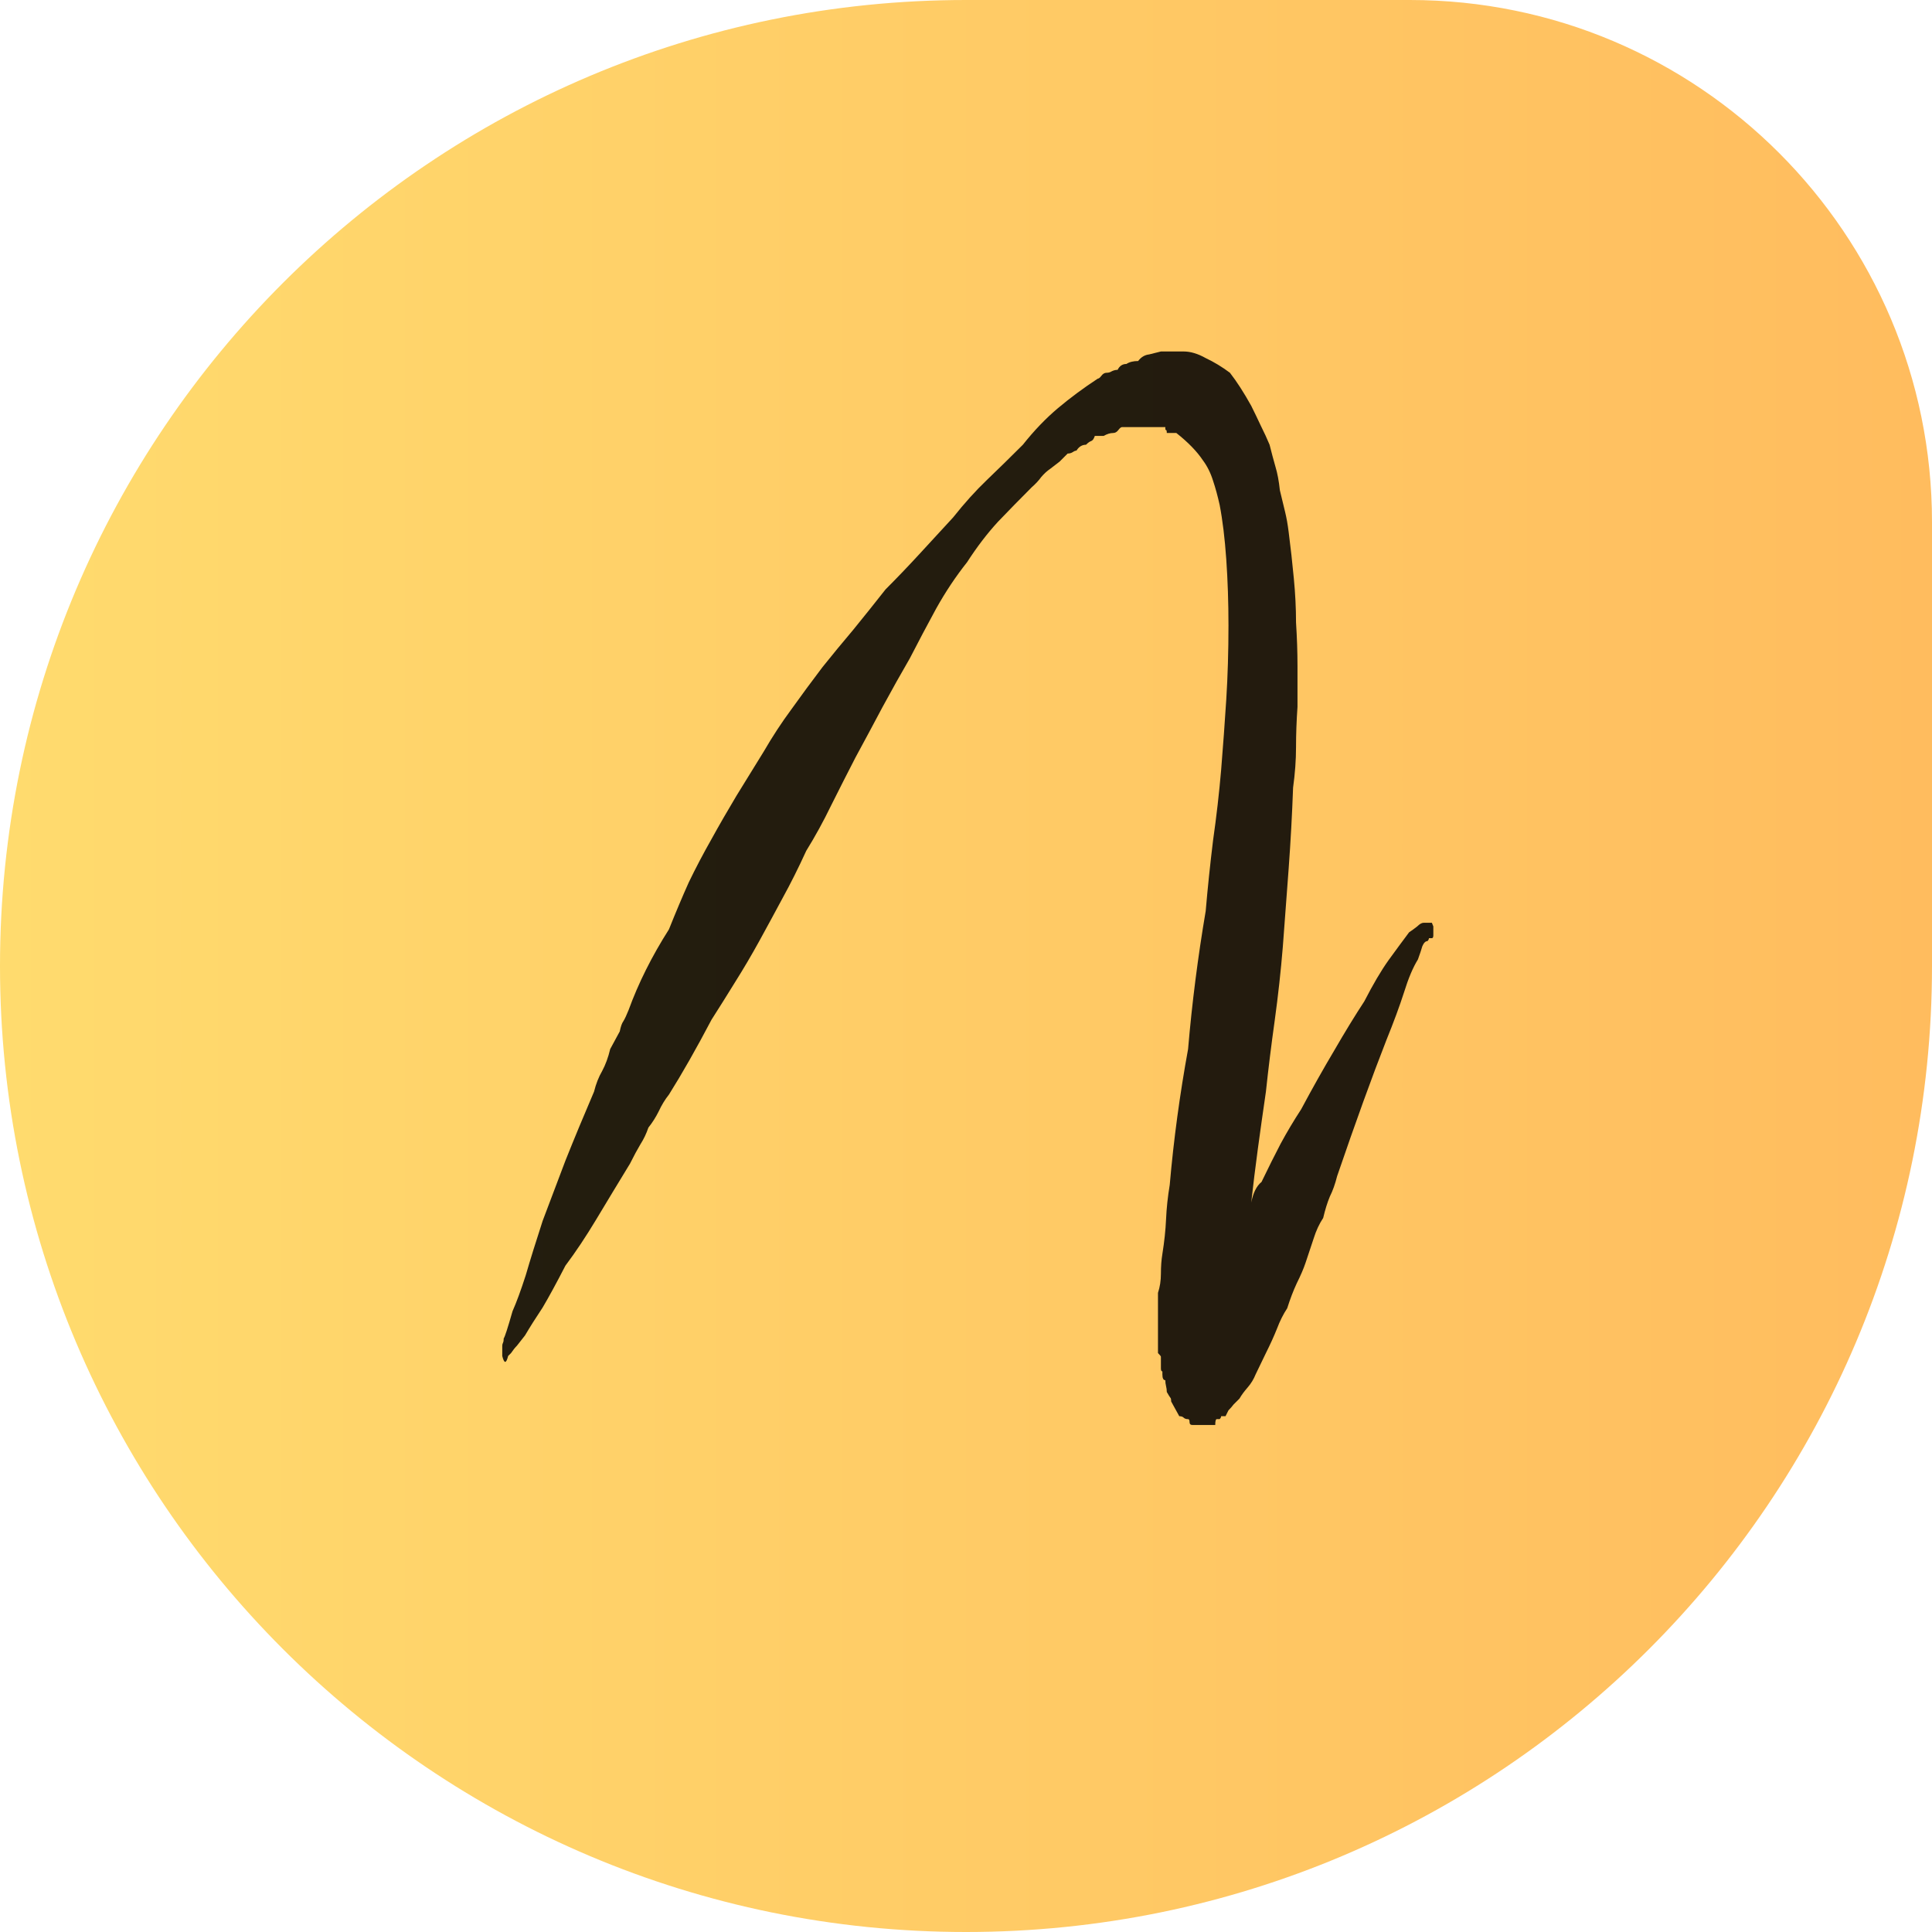
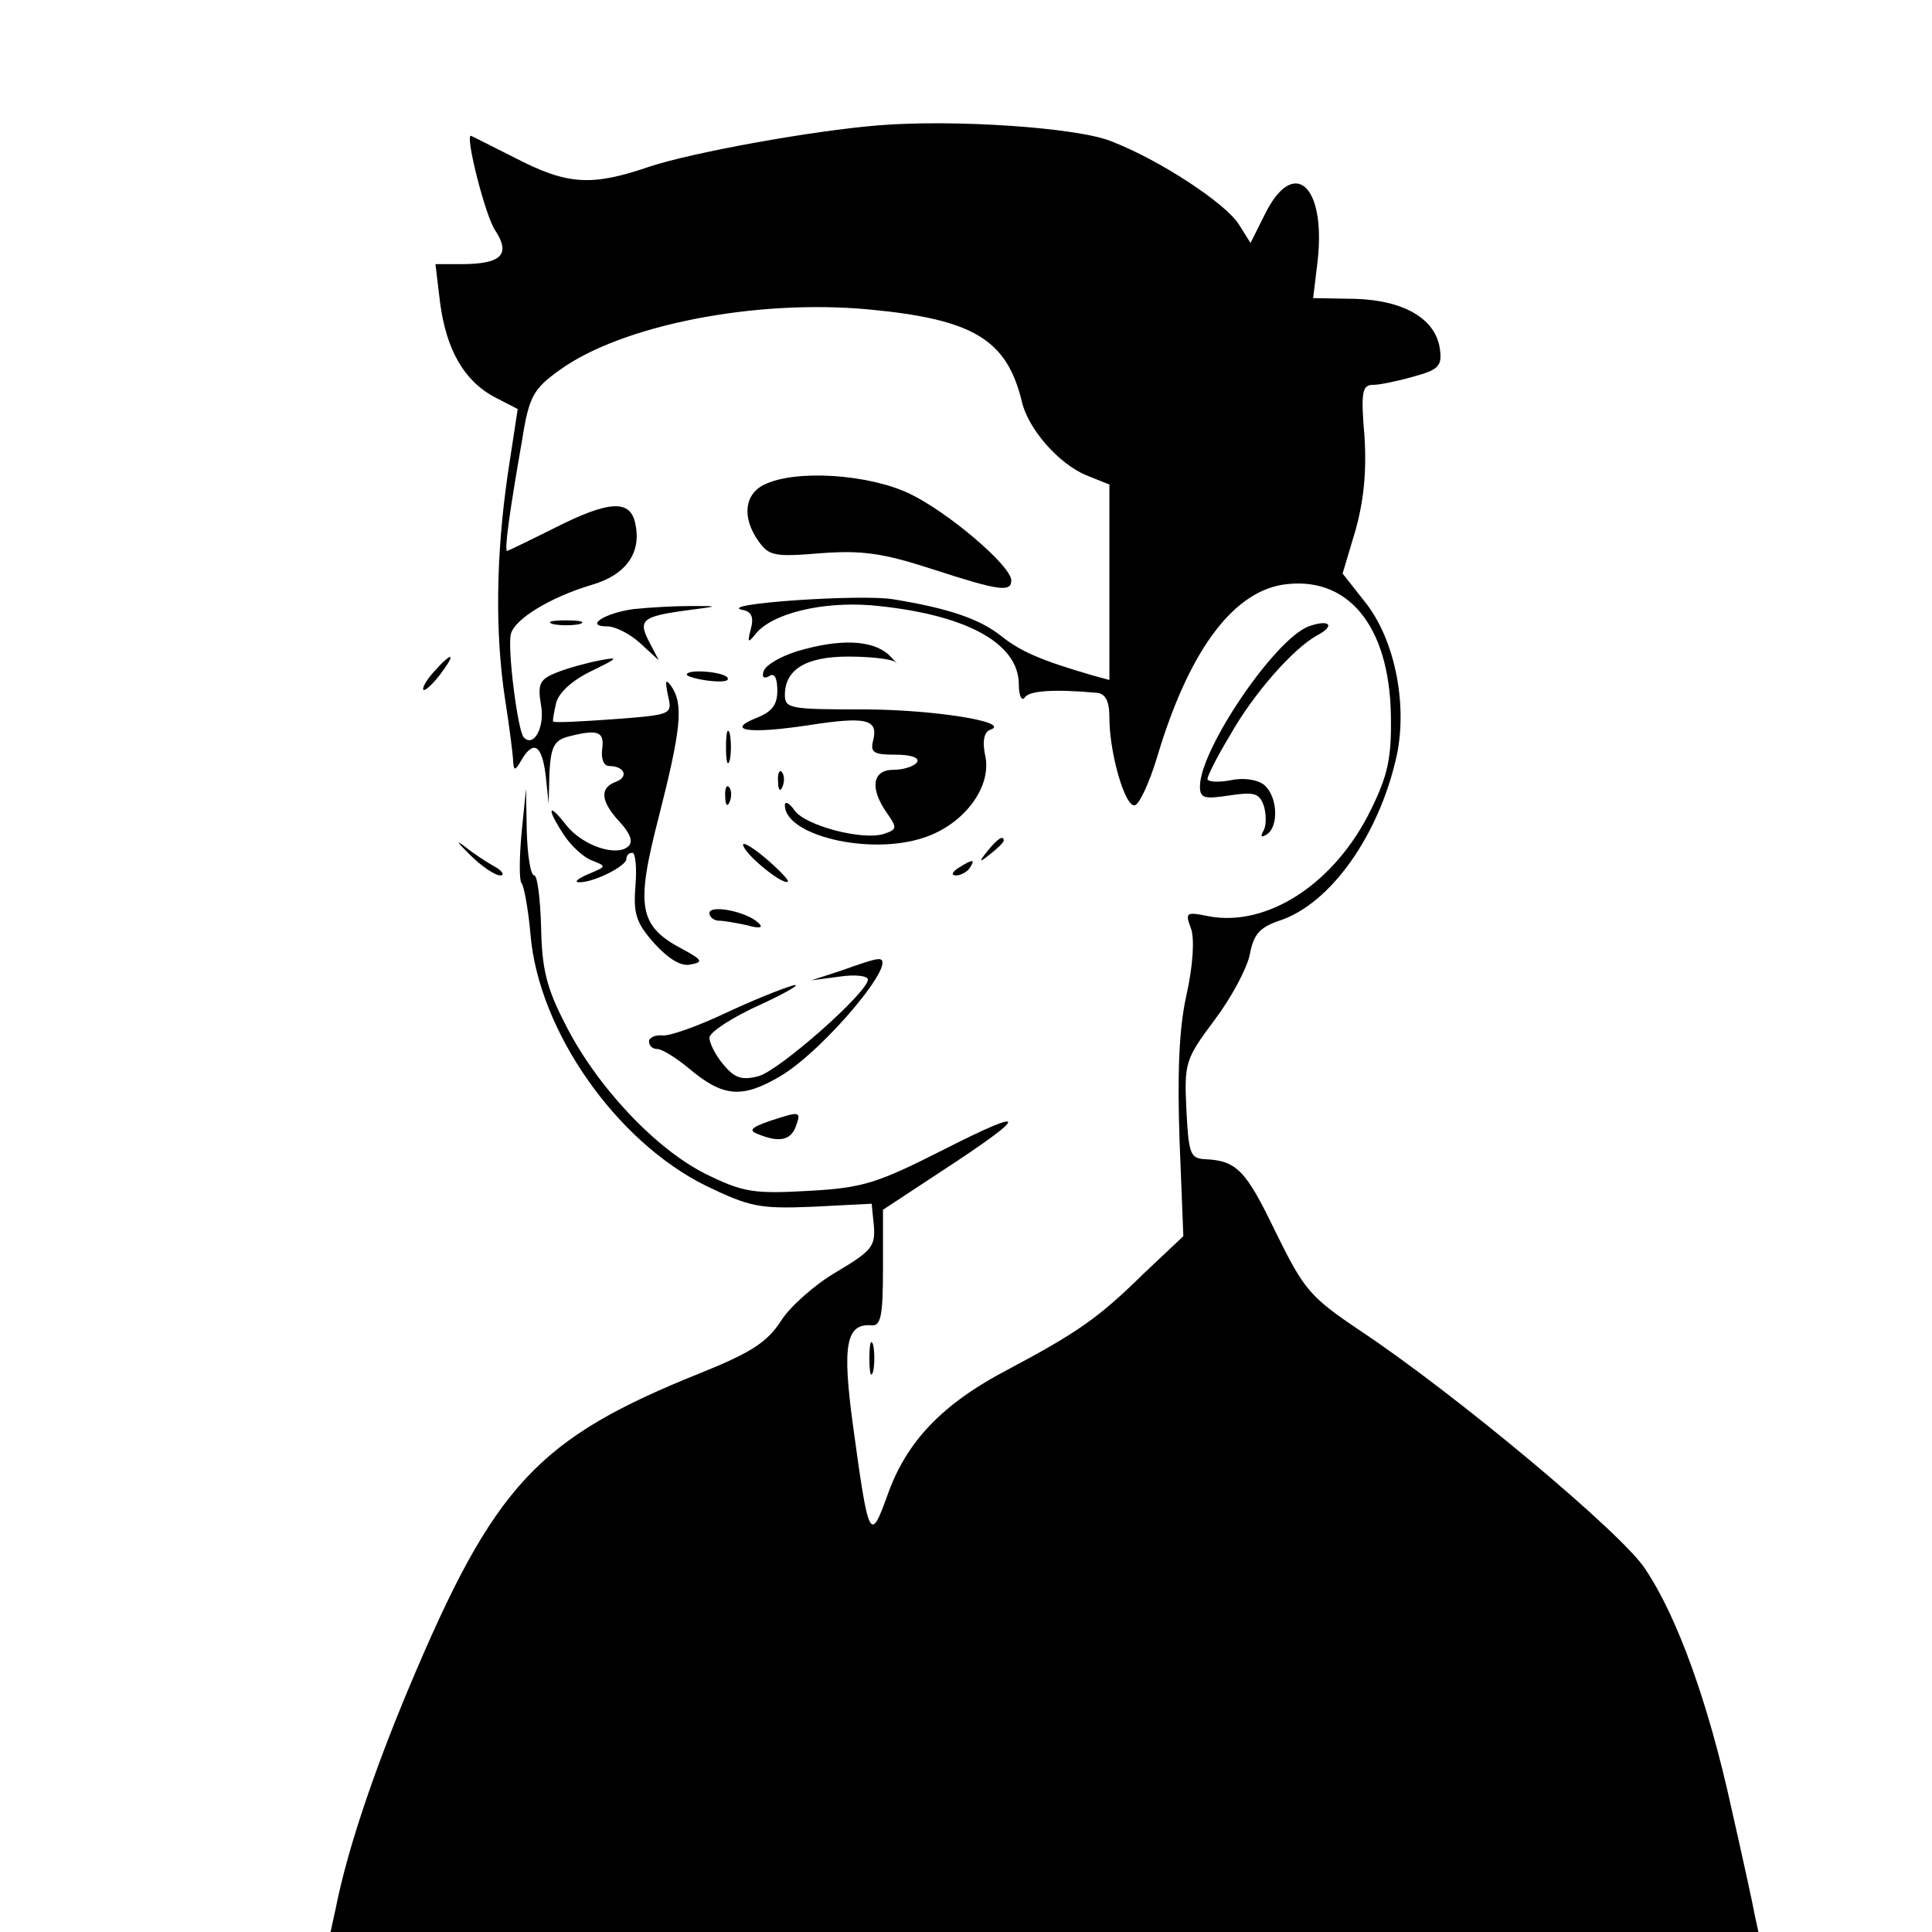
- <svg xmlns="http://www.w3.org/2000/svg" width="185" height="185" viewBox="0 0 185 185" fill="none">
-   <path d="M0 92.5C0 41.414 41.414 0 92.5 0H135C162.614 0 185 22.386 185 50V92.5C185 143.586 143.586 185 92.5 185V185C41.414 185 0 143.586 0 92.5V92.5Z" fill="url(#paint0_linear_13_13)" />
-   <path d="M137.109 88.359C137.109 88.359 137.156 88.477 137.25 88.711V88.992C137.25 89.18 137.25 89.367 137.25 89.555C137.25 89.742 137.203 89.836 137.109 89.836H136.828C136.828 89.93 136.781 90.023 136.688 90.117C136.5 90.117 136.336 90.281 136.195 90.609C136.102 90.938 135.961 91.359 135.773 91.875C135.305 92.625 134.859 93.68 134.438 95.039C134.016 96.352 133.453 97.875 132.75 99.609C131.391 103.078 129.82 107.414 128.039 112.617C127.852 113.367 127.617 114.023 127.336 114.586C127.102 115.148 126.891 115.828 126.703 116.625C126.328 117.188 126.023 117.844 125.789 118.594C125.555 119.297 125.297 120.07 125.016 120.914C124.828 121.477 124.547 122.133 124.172 122.883C123.844 123.586 123.539 124.383 123.258 125.273C122.883 125.836 122.555 126.492 122.273 127.242C121.992 127.945 121.641 128.719 121.219 129.562L120.234 131.602C120.047 132.07 119.789 132.492 119.461 132.867C119.133 133.242 118.875 133.594 118.688 133.922C118.5 134.109 118.312 134.297 118.125 134.484C117.984 134.672 117.82 134.859 117.633 135.047L117.352 135.609H116.93C116.93 135.703 116.883 135.797 116.789 135.891H116.508C116.414 135.891 116.367 136.078 116.367 136.453H116.086H115.945H115.664H115.453H115.172H114.75H114.609H114.188C114 136.453 113.906 136.359 113.906 136.172C113.906 135.984 113.859 135.891 113.766 135.891C113.578 135.891 113.438 135.844 113.344 135.75C113.25 135.656 113.109 135.609 112.922 135.609L112.148 134.203C112.148 134.016 112.125 133.898 112.078 133.852C112.031 133.805 111.914 133.617 111.727 133.289C111.727 133.102 111.703 132.914 111.656 132.727C111.609 132.539 111.586 132.352 111.586 132.164C111.398 132.164 111.305 131.977 111.305 131.602V131.32C111.211 131.32 111.164 131.227 111.164 131.039V130.758C111.164 130.289 111.164 130.008 111.164 129.914C111.164 129.867 111.07 129.75 110.883 129.562V129V128.719V125.555V123.797C111.07 123.234 111.164 122.625 111.164 121.969C111.164 121.266 111.211 120.633 111.305 120.07C111.492 118.898 111.609 117.797 111.656 116.766C111.703 115.688 111.82 114.586 112.008 113.461C112.383 109.148 112.969 104.812 113.766 100.453C113.953 98.25 114.188 96.047 114.469 93.844C114.75 91.641 115.078 89.438 115.453 87.234C115.641 85.031 115.875 82.781 116.156 80.484C116.484 78.188 116.742 75.938 116.93 73.734C117.117 71.438 117.281 69.188 117.422 66.984C117.562 64.734 117.633 62.367 117.633 59.883C117.633 57.68 117.562 55.57 117.422 53.555C117.281 51.539 117.07 49.805 116.789 48.352C116.602 47.508 116.391 46.734 116.156 46.031C115.922 45.281 115.594 44.625 115.172 44.062C114.609 43.219 113.766 42.352 112.641 41.461H111.727C111.727 41.273 111.703 41.18 111.656 41.18C111.609 41.18 111.586 41.133 111.586 41.039V40.898H111.164H110.32H109.406H108.562H107.438C107.344 40.898 107.227 40.992 107.086 41.18C106.945 41.367 106.781 41.461 106.594 41.461C106.312 41.461 106.008 41.555 105.68 41.742H104.836C104.742 42.023 104.625 42.188 104.484 42.234C104.344 42.281 104.18 42.398 103.992 42.586C103.617 42.586 103.312 42.773 103.078 43.148C102.984 43.148 102.867 43.195 102.727 43.289C102.586 43.383 102.422 43.43 102.234 43.43C101.953 43.711 101.695 43.969 101.461 44.203C101.227 44.391 100.922 44.625 100.547 44.906C100.266 45.094 99.984 45.352 99.703 45.68C99.469 46.008 99.164 46.336 98.789 46.664C97.711 47.742 96.633 48.844 95.555 49.969C94.523 51.094 93.539 52.383 92.602 53.836C91.523 55.195 90.539 56.672 89.648 58.266C88.805 59.812 87.961 61.406 87.117 63.047C86.273 64.5 85.406 66.047 84.516 67.688C83.672 69.281 82.805 70.898 81.914 72.539C81.164 73.992 80.391 75.516 79.594 77.109C78.844 78.656 78.047 80.109 77.203 81.469C76.453 83.109 75.703 84.609 74.953 85.969C74.25 87.281 73.5 88.664 72.703 90.117C71.953 91.477 71.18 92.789 70.383 94.055C69.633 95.273 68.883 96.469 68.133 97.641C66.68 100.406 65.32 102.797 64.055 104.812C63.68 105.281 63.352 105.82 63.07 106.43C62.789 106.992 62.461 107.508 62.086 107.977C61.898 108.539 61.641 109.078 61.312 109.594C61.031 110.062 60.703 110.672 60.328 111.422C59.156 113.344 58.078 115.125 57.094 116.766C56.109 118.406 55.125 119.883 54.141 121.195C53.297 122.836 52.57 124.172 51.961 125.203C51.305 126.188 50.742 127.078 50.273 127.875C49.898 128.344 49.641 128.672 49.5 128.859C49.312 129.047 49.125 129.281 48.938 129.562L48.656 129.844C48.469 130.594 48.281 130.594 48.094 129.844V129V128.859C48.094 128.766 48.117 128.672 48.164 128.578C48.211 128.484 48.234 128.344 48.234 128.156C48.328 128.062 48.609 127.195 49.078 125.555C49.453 124.711 49.875 123.562 50.344 122.109C50.766 120.656 51.305 118.922 51.961 116.906C52.617 115.172 53.344 113.25 54.141 111.141C54.984 109.031 55.898 106.828 56.883 104.531C57.07 103.781 57.328 103.125 57.656 102.562C57.984 101.953 58.242 101.25 58.43 100.453L59.344 98.766C59.438 98.297 59.555 97.969 59.695 97.781C59.836 97.547 60 97.195 60.188 96.727C61.125 94.148 62.414 91.57 64.055 88.992C64.711 87.352 65.344 85.852 65.953 84.492C66.609 83.133 67.336 81.75 68.133 80.344C68.883 78.984 69.68 77.602 70.523 76.195C71.414 74.742 72.281 73.336 73.125 71.977C73.969 70.523 74.859 69.164 75.797 67.898C76.734 66.586 77.719 65.25 78.75 63.891C79.688 62.719 80.672 61.523 81.703 60.305C82.734 59.039 83.766 57.75 84.797 56.438C85.875 55.359 86.953 54.234 88.031 53.062C89.156 51.844 90.234 50.672 91.266 49.547C92.344 48.188 93.422 46.992 94.5 45.961C95.625 44.883 96.773 43.758 97.945 42.586C99.023 41.227 100.148 40.055 101.32 39.07C102.492 38.086 103.758 37.148 105.117 36.258C105.211 36.258 105.328 36.164 105.469 35.977C105.609 35.789 105.773 35.695 105.961 35.695C106.148 35.695 106.312 35.648 106.453 35.555C106.641 35.461 106.828 35.414 107.016 35.414C107.203 35.039 107.484 34.852 107.859 34.852C108.141 34.664 108.516 34.57 108.984 34.57C109.266 34.195 109.617 33.984 110.039 33.938L111.164 33.656H111.305H111.586H112.008H113.344C114 33.656 114.703 33.867 115.453 34.289C116.25 34.664 117.023 35.133 117.773 35.695C118.43 36.539 119.109 37.594 119.812 38.859C120.094 39.422 120.398 40.055 120.727 40.758C121.055 41.414 121.336 42.023 121.57 42.586C121.758 43.336 121.945 44.039 122.133 44.695C122.32 45.305 122.461 46.055 122.555 46.945C122.742 47.695 122.906 48.375 123.047 48.984C123.188 49.547 123.305 50.203 123.398 50.953C123.586 52.406 123.75 53.883 123.891 55.383C124.031 56.836 124.102 58.242 124.102 59.602C124.195 61.055 124.242 62.438 124.242 63.75C124.242 65.016 124.242 66.328 124.242 67.688C124.148 69.047 124.102 70.336 124.102 71.555C124.102 72.773 124.008 74.062 123.82 75.422C123.727 78 123.586 80.578 123.398 83.156C123.211 85.688 123.023 88.195 122.836 90.68C122.648 92.977 122.391 95.32 122.062 97.711C121.734 100.055 121.453 102.328 121.219 104.531C120.938 106.453 120.68 108.281 120.445 110.016C120.211 111.75 120 113.461 119.812 115.148C120 114.211 120.328 113.555 120.797 113.18C121.453 111.82 122.062 110.602 122.625 109.523C123.234 108.398 123.891 107.297 124.594 106.219C125.672 104.203 126.727 102.328 127.758 100.594C128.789 98.812 129.75 97.242 130.641 95.883C131.484 94.242 132.258 92.93 132.961 91.945C133.711 90.914 134.367 90.023 134.93 89.273C135.211 89.086 135.469 88.898 135.703 88.711C135.938 88.477 136.148 88.359 136.336 88.359H136.688H136.828H137.109ZM115.031 122.672H114.75H115.031ZM114.75 122.672H114.609H114.75Z" fill="black" fill-opacity="0.86" />
-   <defs>
-     <linearGradient id="paint0_linear_13_13" x1="0" y1="92" x2="185" y2="92" gradientUnits="userSpaceOnUse">
-       <stop stop-color="#FFDB6E" />
-       <stop offset="1" stop-color="#FFBC5E" />
-     </linearGradient>
-   </defs>
+ <svg xmlns="http://www.w3.org/2000/svg" version="1.0" width="256pt" height="256pt" viewBox="0 0 256 256" preserveAspectRatio="xMidYMid meet">
+   <g transform="translate(0,256) scale(0.1,-0.1)" fill="#000000" stroke="none">
+     <path d="M1165 2394 c-88 -7 -248 -36 -305 -55 -76 -26 -108 -24 -176 11 -32 16 -59 30 -60 30 -8 1 19 -106 32 -125 21 -32 9 -45 -45 -45 l-34 0 6 -50 c8 -62 31 -104 72 -126 l31 -16 -13 -85 c-16 -110 -17 -211 -4 -298 6 -38 11 -77 11 -85 1 -12 3 -11 11 3 16 27 27 20 32 -20 l4 -38 1 41 c2 34 6 43 25 48 39 10 48 7 45 -16 -2 -13 2 -23 9 -23 20 0 27 -14 9 -21 -22 -8 -20 -26 5 -53 14 -15 18 -26 12 -32 -15 -15 -61 0 -83 28 -24 31 -26 22 -3 -13 9 -14 26 -30 37 -34 20 -8 20 -8 -4 -18 -14 -6 -20 -11 -13 -11 18 -1 63 21 63 31 0 4 3 8 8 8 4 0 6 -20 4 -44 -3 -37 1 -49 25 -76 19 -21 36 -31 48 -28 17 3 16 6 -10 20 -59 31 -63 56 -32 176 29 114 33 148 17 172 -8 11 -9 9 -5 -11 6 -26 6 -26 -72 -32 -42 -3 -79 -5 -80 -3 -1 1 1 12 4 25 4 14 22 30 47 42 35 17 37 19 11 14 -16 -3 -42 -10 -57 -16 -23 -9 -26 -15 -21 -44 5 -29 -10 -56 -23 -42 -8 8 -22 119 -17 137 5 20 53 49 107 65 45 13 66 42 58 80 -6 34 -35 32 -108 -5 -32 -16 -61 -30 -62 -30 -4 0 3 51 20 148 9 57 15 67 50 92 82 59 258 94 409 80 139 -13 183 -40 203 -122 8 -36 49 -83 86 -98 l30 -12 0 -130 0 -129 -22 6 c-69 20 -96 32 -121 52 -29 23 -70 37 -144 49 -43 7 -233 -6 -200 -14 13 -2 16 -10 12 -25 -5 -19 -4 -20 7 -6 22 26 86 42 152 37 123 -11 196 -49 196 -105 0 -15 4 -23 8 -17 6 9 40 11 95 6 12 -1 17 -11 17 -33 0 -47 21 -120 34 -116 6 2 19 30 29 63 41 138 98 217 165 229 87 14 143 -53 145 -173 1 -56 -4 -79 -26 -124 -48 -99 -138 -157 -216 -142 -29 6 -31 5 -23 -16 5 -13 3 -49 -6 -89 -10 -45 -12 -105 -9 -193 l5 -126 -52 -49 c-60 -59 -87 -78 -181 -128 -86 -45 -134 -95 -159 -166 -23 -64 -25 -60 -46 94 -14 104 -9 133 24 131 13 -2 16 11 16 75 l0 78 79 52 c115 75 116 86 2 28 -89 -45 -107 -51 -180 -55 -72 -4 -86 -2 -135 22 -67 33 -146 117 -187 199 -25 48 -31 74 -32 128 -1 38 -5 69 -9 69 -5 0 -9 26 -10 58 l-1 57 -6 -60 c-3 -33 -3 -62 0 -65 3 -3 9 -34 12 -69 11 -127 113 -273 232 -332 58 -28 71 -31 142 -28 l78 4 3 -30 c2 -27 -4 -33 -49 -60 -28 -16 -62 -46 -74 -65 -18 -28 -39 -42 -106 -69 -217 -87 -274 -148 -387 -417 -47 -112 -82 -216 -97 -292 l-7 -32 946 0 946 0 -5 23 c-2 12 -16 76 -31 142 -30 137 -71 252 -114 316 -30 47 -253 233 -378 316 -67 45 -74 54 -112 131 -39 81 -51 94 -93 96 -20 1 -22 7 -25 66 -3 62 -1 67 37 118 22 29 43 68 47 87 5 27 13 36 39 45 68 22 133 114 156 220 14 68 -3 153 -42 202 l-30 38 17 57 c11 39 15 78 12 125 -5 58 -3 68 11 68 9 0 33 5 54 11 33 9 38 14 35 36 -5 40 -47 65 -112 67 l-56 1 6 50 c11 100 -32 138 -70 61 l-19 -38 -15 24 c-17 28 -105 86 -170 111 -45 18 -207 29 -307 21z" />
+     <path d="M1013 1918 c-27 -13 -30 -44 -8 -75 14 -20 22 -21 83 -16 55 4 82 0 147 -21 89 -29 105 -31 105 -15 0 19 -83 90 -135 115 -55 26 -151 32 -192 12z" />
+     <path d="M840 1753 c-38 -5 -67 -23 -35 -23 10 0 30 -10 43 -22 l25 -23 -12 23 c-16 30 -11 35 47 43 46 6 46 6 7 6 -22 0 -56 -2 -75 -4z" />
+     <path d="M733 1733 c9 -2 25 -2 35 0 9 3 1 5 -18 5 -19 0 -27 -2 -17 -5z" />
+     <path d="M1734 1730 c-45 -17 -144 -163 -144 -212 0 -16 6 -17 39 -12 34 5 40 3 46 -15 3 -11 3 -26 -1 -32 -4 -8 -3 -9 4 -5 17 10 15 51 -3 66 -9 7 -27 10 -45 6 -17 -3 -30 -2 -30 2 0 4 13 30 30 58 31 55 83 114 115 132 25 13 17 22 -11 12z" />
+     <path d="M1056 1697 c-22 -7 -41 -18 -44 -26 -3 -8 0 -11 7 -7 7 5 11 -2 11 -19 0 -19 -7 -28 -27 -36 -43 -17 -11 -22 68 -10 77 12 93 8 86 -20 -4 -16 0 -19 30 -19 20 0 32 -4 28 -10 -3 -5 -17 -10 -31 -10 -28 0 -32 -24 -9 -57 14 -20 14 -22 -4 -28 -28 -9 -104 11 -118 31 -7 10 -13 13 -13 7 0 -40 112 -67 184 -43 52 17 89 65 82 106 -5 22 -2 34 6 37 30 10 -75 27 -169 27 -95 0 -103 1 -103 19 0 34 28 51 84 51 28 0 56 -3 62 -7 5 -5 1 0 -9 10 -22 19 -64 21 -121 4z" />
+     <path d="M575 1670 c-10 -11 -16 -22 -14 -24 2 -2 12 7 22 20 22 29 17 32 -8 4z" />
+     <path d="M910 1666 c0 -2 13 -6 29 -8 17 -2 28 -1 25 4 -5 8 -54 12 -54 4z" />
+     <path d="M962 1570 c0 -19 2 -27 5 -17 2 9 2 25 0 35 -3 9 -5 1 -5 -18z" />
+     <path d="M1031 1524 c0 -11 3 -14 6 -6 3 7 2 16 -1 19 -3 4 -6 -2 -5 -13z" />
+     <path d="M961 1504 c0 -11 3 -14 6 -6 3 7 2 16 -1 19 -3 4 -6 -2 -5 -13z" />
+     <path d="M622 1428 c16 -16 34 -28 41 -28 6 0 3 6 -8 12 -11 6 -29 18 -40 27 -12 9 -8 4 7 -11z" />
+     <path d="M985 1439 c6 -15 54 -53 59 -47 2 1 -12 16 -31 32 -18 15 -31 22 -28 15z" />
+     <path d="M1309 1433 c-13 -16 -12 -17 4 -4 9 7 17 15 17 17 0 8 -8 3 -21 -13z" />
+     <path d="M1270 1410 c-9 -6 -10 -10 -3 -10 6 0 15 5 18 10 8 12 4 12 -15 0z" />
+     <path d="M940 1350 c0 -5 6 -10 13 -10 6 0 23 -3 37 -6 17 -5 22 -3 15 3 -15 15 -65 25 -65 13z" />
+     <path d="M1115 1274 l-40 -13 38 5 c20 3 37 1 37 -4 0 -17 -118 -121 -145 -128 -23 -6 -32 -2 -47 16 -10 12 -18 28 -18 35 0 7 30 27 68 44 37 17 56 29 42 25 -14 -4 -54 -20 -90 -37 -36 -17 -73 -30 -82 -29 -10 1 -18 -3 -18 -8 0 -6 5 -10 11 -10 6 0 24 -11 41 -25 46 -39 71 -41 122 -11 59 35 162 159 129 155 -5 0 -26 -7 -48 -15z" />
+     <path d="M1021 1075 c-26 -9 -30 -13 -16 -18 27 -11 42 -8 49 9 8 22 7 22 -33 9z" />
+     <path d="M1152 760 c0 -19 2 -27 5 -17 2 9 2 25 0 35 -3 9 -5 1 -5 -18z" />
+   </g>
</svg>
